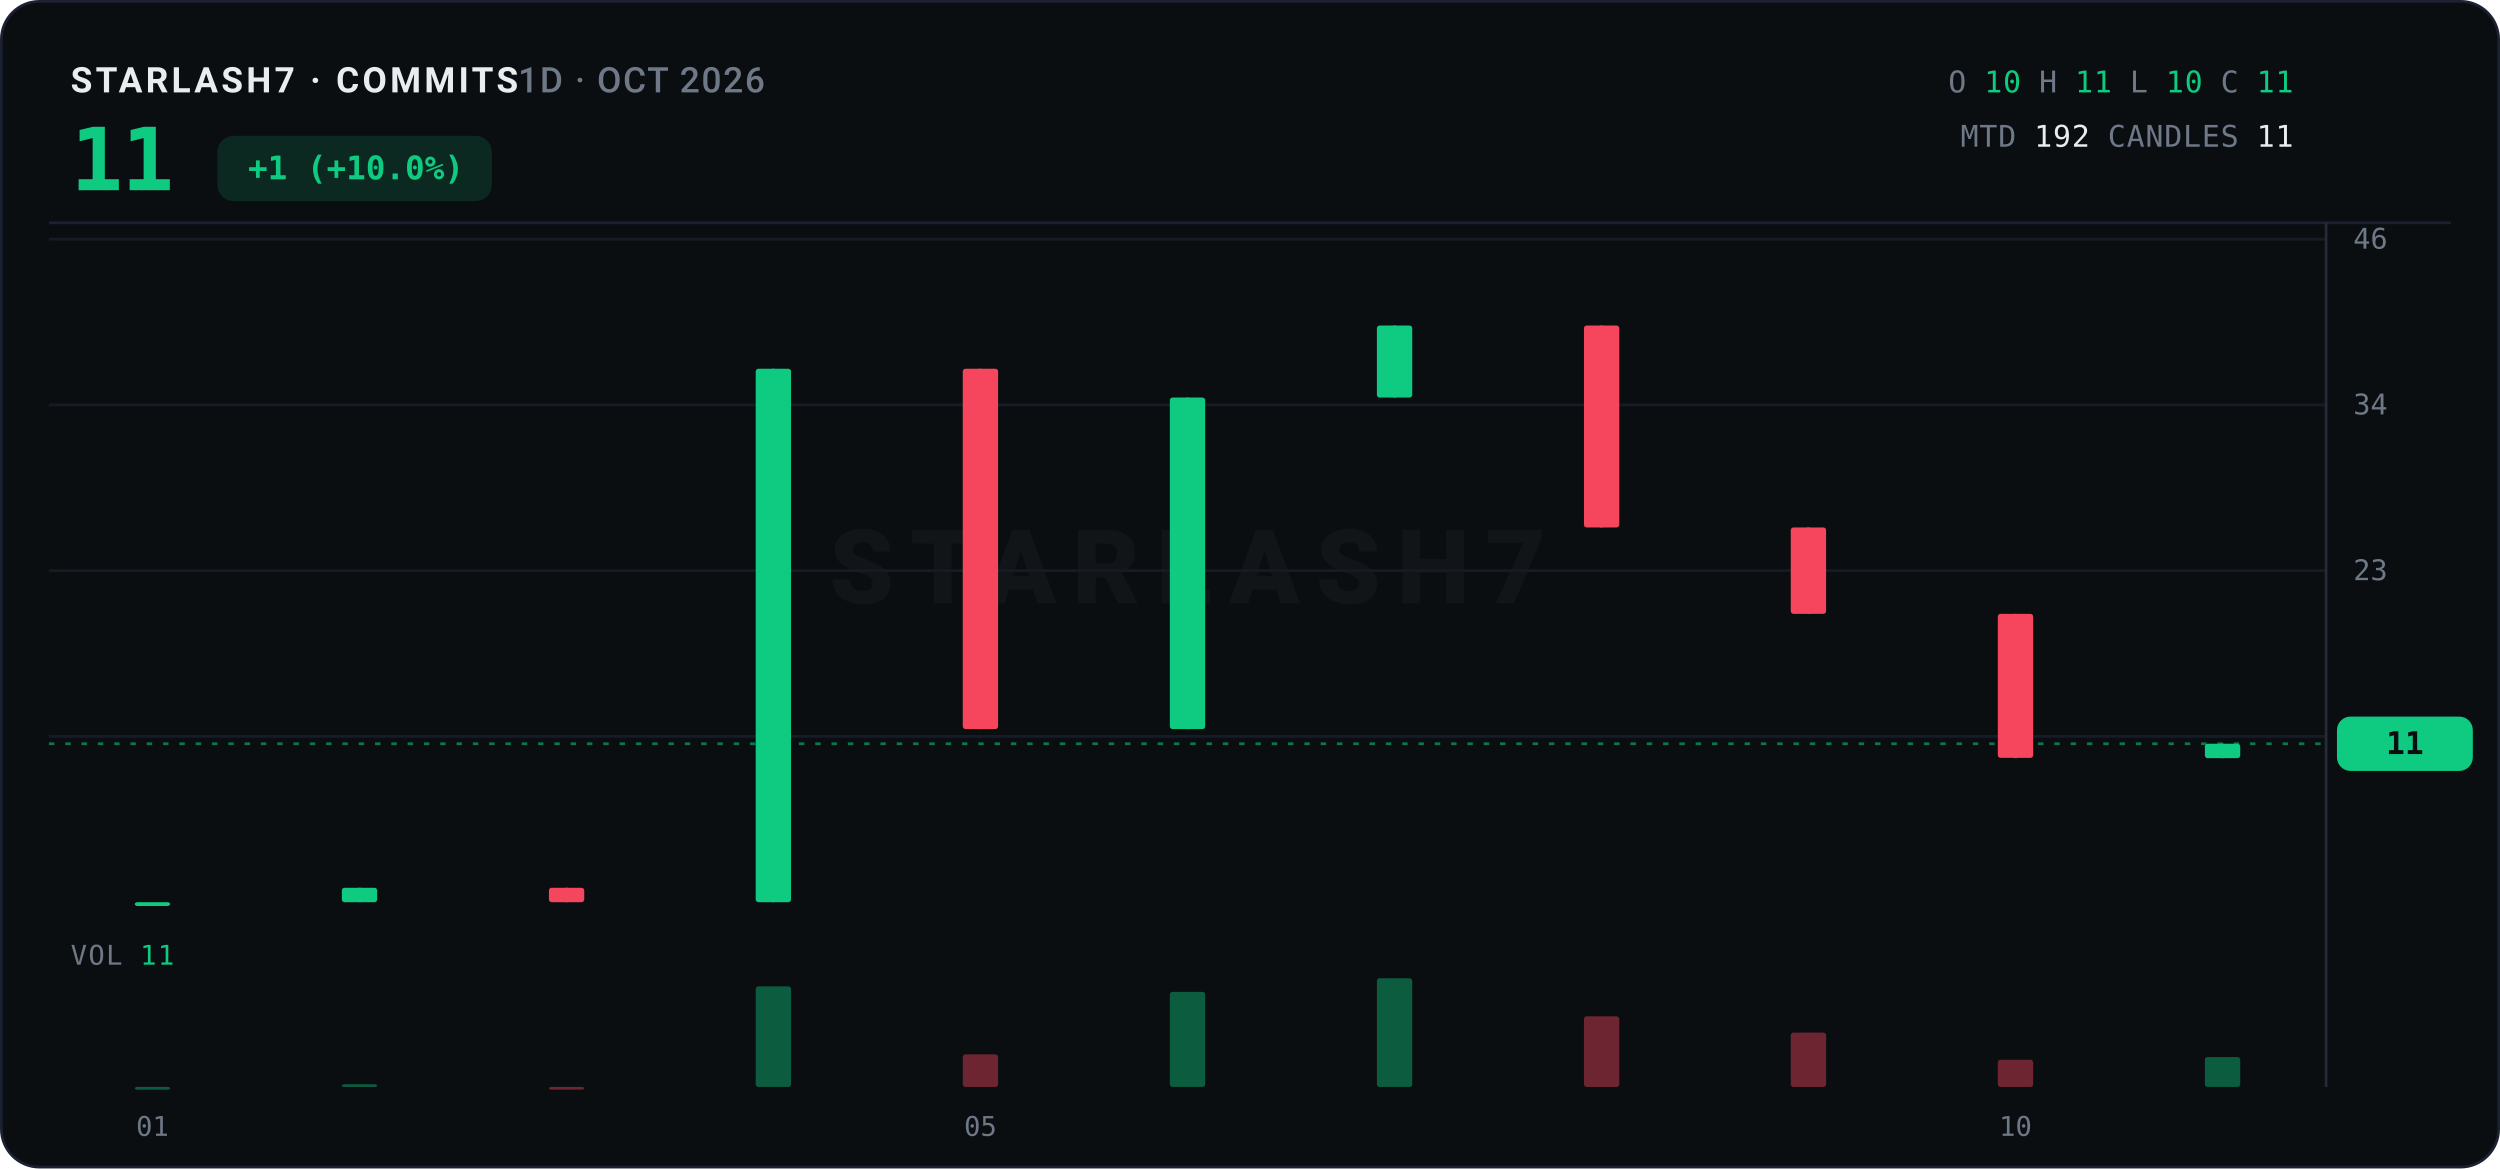
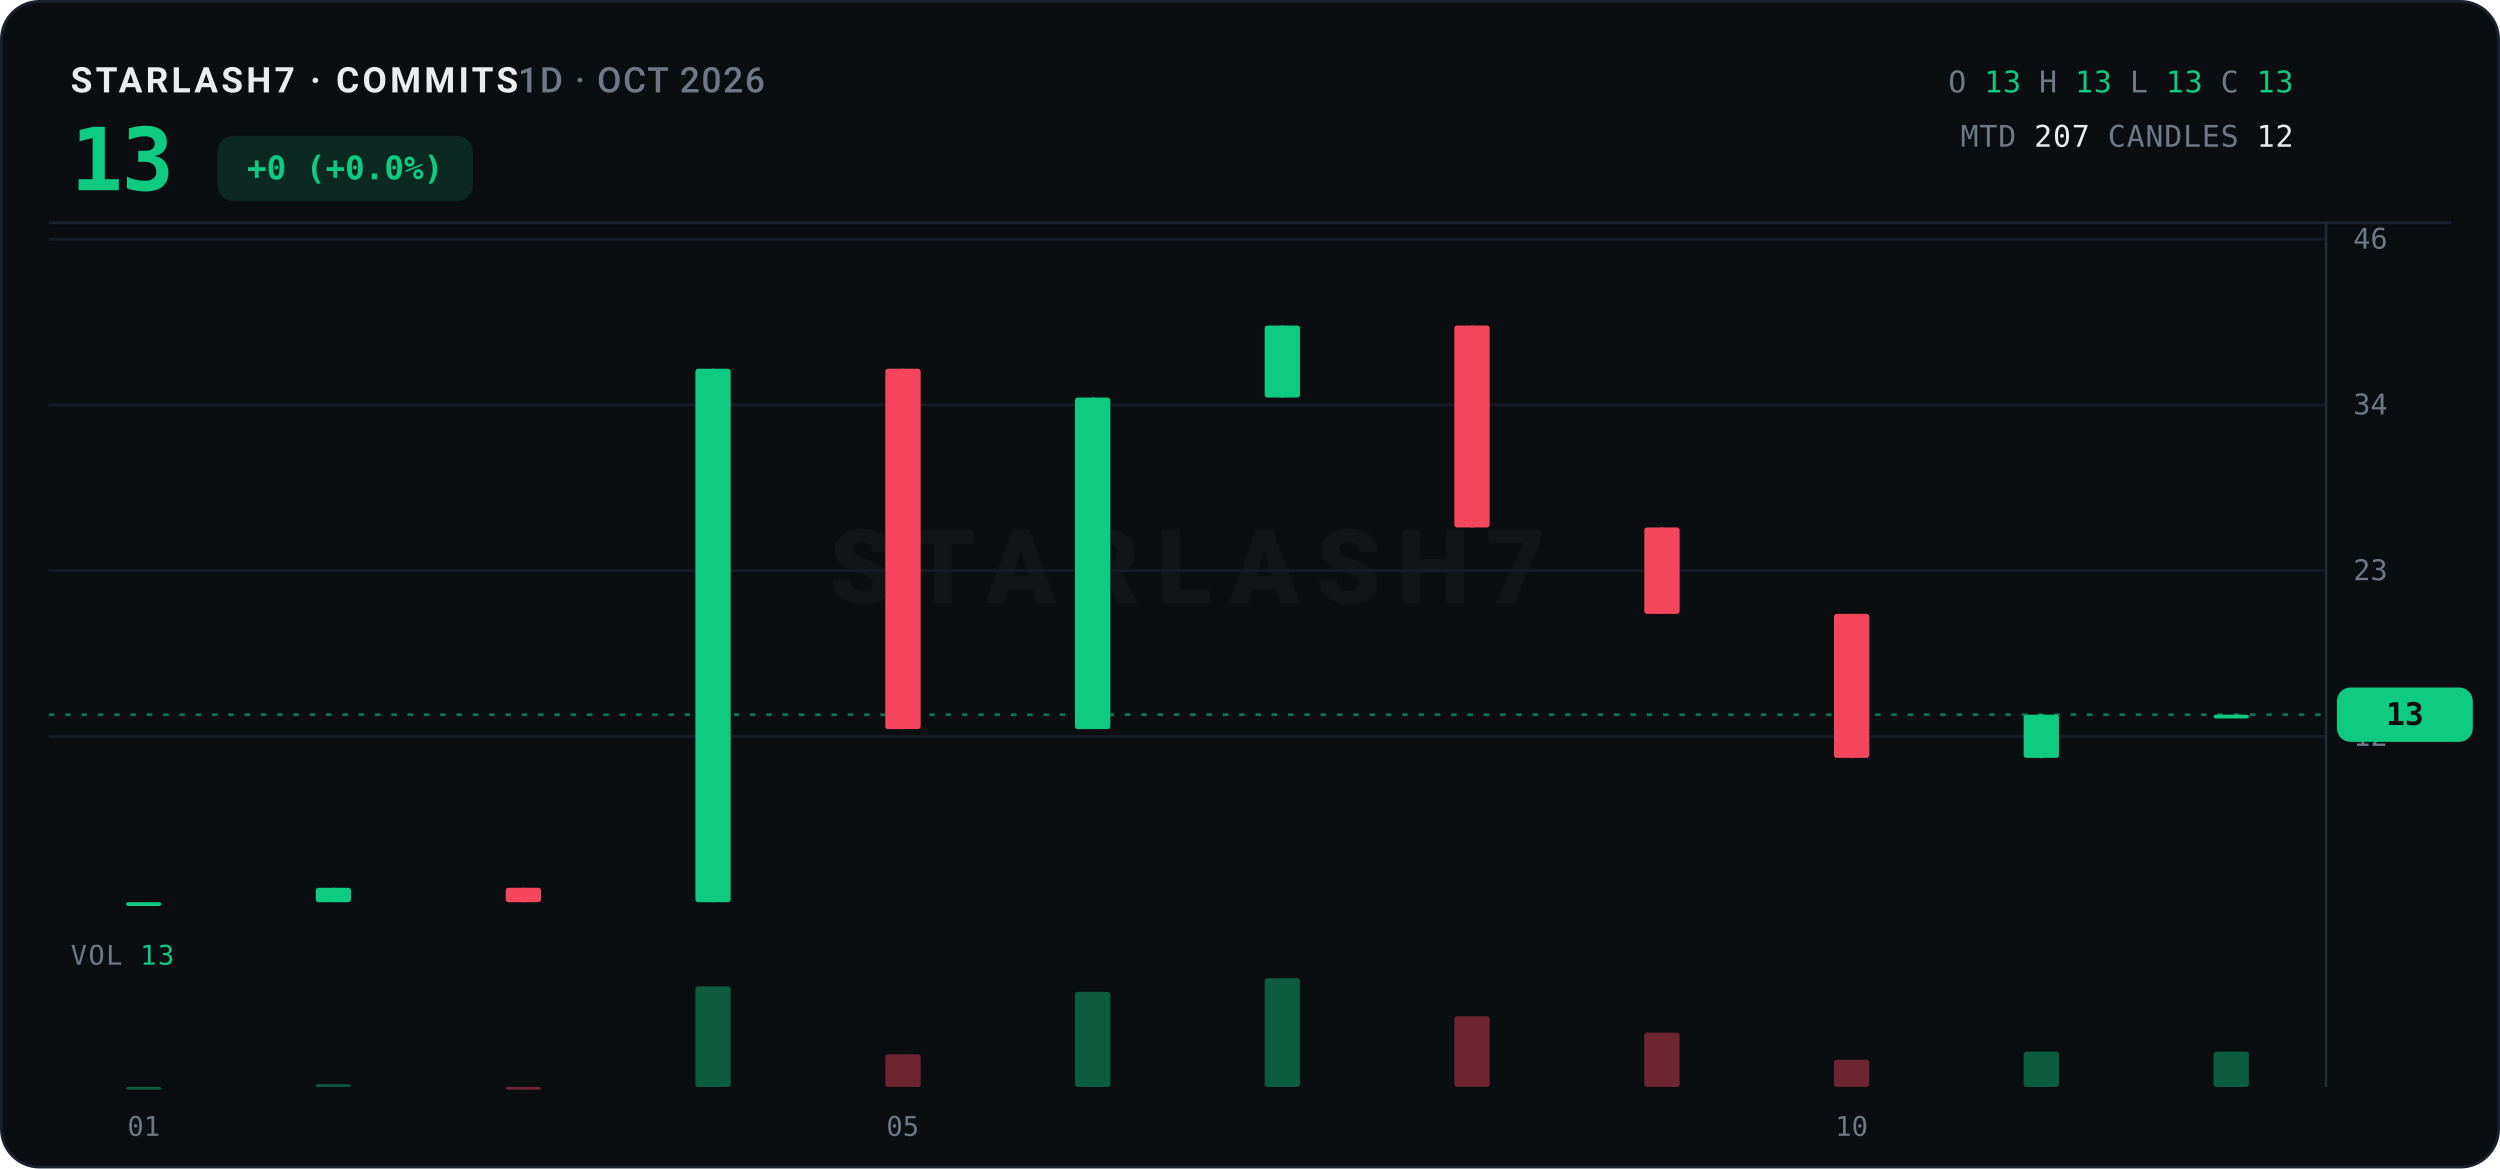
<svg xmlns="http://www.w3.org/2000/svg" width="920" height="430" viewBox="0 0 920 430">
  <rect x="0.5" y="0.5" width="919" height="429" rx="14" fill="#0B0E11" stroke="#1B2130" />
  <text x="26" y="34" font-family="ui-sans-serif,system-ui,-apple-system,'Segoe UI',Roboto,sans-serif" font-size="13" font-weight="700" letter-spacing="1.2" fill="#EAECEF">STARLASH7 · COMMITS<tspan fill="#6E7887" font-weight="500" letter-spacing="0.6">  1D · OCT 2026</tspan>
  </text>
-   <text x="26" y="70" font-family="ui-monospace,'SF Mono',SFMono-Regular,Menlo,Consolas,monospace" font-size="32" font-weight="800" fill="#0ECB81" letter-spacing="-0.5">11</text>
-   <rect x="80" y="50" width="101" height="24" rx="6" fill="#0ECB81" opacity="0.14" />
-   <text x="131" y="66" text-anchor="middle" font-family="ui-monospace,'SF Mono',SFMono-Regular,Menlo,Consolas,monospace" font-size="12" font-weight="700" fill="#0ECB81">+1 (+10.0%)</text>
+   <text x="26" y="70" font-family="ui-monospace,'SF Mono',SFMono-Regular,Menlo,Consolas,monospace" font-size="32" font-weight="800" fill="#0ECB81" letter-spacing="-0.5">13</text>
+   <rect x="80" y="50" width="94" height="24" rx="6" fill="#0ECB81" opacity="0.14" />
+   <text x="127" y="66" text-anchor="middle" font-family="ui-monospace,'SF Mono',SFMono-Regular,Menlo,Consolas,monospace" font-size="12" font-weight="700" fill="#0ECB81">+0 (+0.0%)</text>
  <text x="844" y="34" text-anchor="end" font-family="ui-monospace,'SF Mono',SFMono-Regular,Menlo,Consolas,monospace" font-size="11" letter-spacing="0.3">
    <tspan fill="#6E7887">O</tspan>
-     <tspan fill="#0ECB81">10</tspan>
+     <tspan fill="#0ECB81">13</tspan>
    <tspan fill="#6E7887">H</tspan>
-     <tspan fill="#0ECB81">11</tspan>
+     <tspan fill="#0ECB81">13</tspan>
    <tspan fill="#6E7887">L</tspan>
-     <tspan fill="#0ECB81">10</tspan>
+     <tspan fill="#0ECB81">13</tspan>
    <tspan fill="#6E7887">C</tspan>
-     <tspan fill="#0ECB81">11</tspan>
+     <tspan fill="#0ECB81">13</tspan>
  </text>
  <text x="844" y="54" text-anchor="end" font-family="ui-monospace,'SF Mono',SFMono-Regular,Menlo,Consolas,monospace" font-size="11" letter-spacing="0.3">
    <tspan fill="#6E7887">MTD</tspan>
-     <tspan fill="#EAECEF">192</tspan>
+     <tspan fill="#EAECEF">207</tspan>
    <tspan fill="#6E7887">CANDLES</tspan>
-     <tspan fill="#EAECEF">11</tspan>
+     <tspan fill="#EAECEF">12</tspan>
  </text>
  <line x1="18" y1="82" x2="902" y2="82" stroke="#1B2130" stroke-width="1" />
  <text x="437.0" y="222.0" text-anchor="middle" font-family="ui-sans-serif,system-ui,-apple-system,'Segoe UI',Roboto,sans-serif" font-size="38" font-weight="800" letter-spacing="6" fill="#EAECEF" opacity="0.035">STARLASH7</text>
  <line x1="18" y1="271.0" x2="856" y2="271.0" stroke="#161C26" stroke-width="1" />
  <text x="866" y="274.5" font-family="ui-monospace,'SF Mono',SFMono-Regular,Menlo,Consolas,monospace" font-size="10.5" fill="#6E7887">12</text>
  <line x1="18" y1="210.0" x2="856" y2="210.0" stroke="#161C26" stroke-width="1" />
  <text x="866" y="213.5" font-family="ui-monospace,'SF Mono',SFMono-Regular,Menlo,Consolas,monospace" font-size="10.5" fill="#6E7887">23</text>
  <line x1="18" y1="149.0" x2="856" y2="149.0" stroke="#161C26" stroke-width="1" />
  <text x="866" y="152.5" font-family="ui-monospace,'SF Mono',SFMono-Regular,Menlo,Consolas,monospace" font-size="10.5" fill="#6E7887">34</text>
  <line x1="18" y1="88.0" x2="856" y2="88.0" stroke="#161C26" stroke-width="1" />
  <text x="866" y="91.5" font-family="ui-monospace,'SF Mono',SFMono-Regular,Menlo,Consolas,monospace" font-size="10.5" fill="#6E7887">46</text>
  <line x1="856" y1="82" x2="856" y2="400" stroke="#242B38" stroke-width="1" />
-   <line x1="18" y1="273.7" x2="856" y2="273.7" stroke="#0ECB81" stroke-width="1" stroke-dasharray="2 4" opacity="0.55" />
-   <rect x="860" y="263.7" width="50" height="20" rx="5" fill="#0ECB81" />
-   <text x="885.0" y="277.5" text-anchor="middle" font-family="ui-monospace,'SF Mono',SFMono-Regular,Menlo,Consolas,monospace" font-size="11.5" font-weight="800" fill="#0B0E11">11</text>
-   <line x1="56.1" y1="332.0" x2="56.1" y2="332.0" stroke="#0ECB81" stroke-width="1" />
-   <rect x="49.6" y="332.0" width="13.0" height="1.4" rx="1" fill="#0ECB81" />
-   <line x1="132.3" y1="326.7" x2="132.3" y2="332.0" stroke="#0ECB81" stroke-width="1" />
-   <rect x="125.8" y="326.7" width="13.0" height="5.3" rx="1" fill="#0ECB81" />
-   <line x1="208.5" y1="326.7" x2="208.5" y2="332.0" stroke="#F6465D" stroke-width="1" />
-   <rect x="202.0" y="326.7" width="13.0" height="5.3" rx="1" fill="#F6465D" />
-   <line x1="284.6" y1="135.7" x2="284.6" y2="332.0" stroke="#0ECB81" stroke-width="1" />
-   <rect x="278.1" y="135.7" width="13.0" height="196.3" rx="1" fill="#0ECB81" />
-   <line x1="360.8" y1="135.7" x2="360.8" y2="268.3" stroke="#F6465D" stroke-width="1" />
-   <rect x="354.3" y="135.7" width="13.0" height="132.6" rx="1" fill="#F6465D" />
-   <line x1="437.0" y1="146.3" x2="437.0" y2="268.3" stroke="#0ECB81" stroke-width="1" />
-   <rect x="430.5" y="146.3" width="13.0" height="122.0" rx="1" fill="#0ECB81" />
-   <line x1="513.2" y1="119.8" x2="513.2" y2="146.3" stroke="#0ECB81" stroke-width="1" />
-   <rect x="506.7" y="119.8" width="13.0" height="26.5" rx="1" fill="#0ECB81" />
-   <line x1="589.4" y1="119.8" x2="589.4" y2="194.1" stroke="#F6465D" stroke-width="1" />
-   <rect x="582.9" y="119.8" width="13.0" height="74.3" rx="1" fill="#F6465D" />
-   <line x1="665.5" y1="194.1" x2="665.5" y2="225.9" stroke="#F6465D" stroke-width="1" />
-   <rect x="659.0" y="194.1" width="13.0" height="31.8" rx="1" fill="#F6465D" />
-   <line x1="741.7" y1="225.9" x2="741.7" y2="279.0" stroke="#F6465D" stroke-width="1" />
-   <rect x="735.2" y="225.9" width="13.0" height="53.0" rx="1" fill="#F6465D" />
-   <line x1="817.9" y1="273.7" x2="817.9" y2="279.0" stroke="#0ECB81" stroke-width="1" />
-   <rect x="811.4" y="273.7" width="13.0" height="5.3" rx="1" fill="#0ECB81" />
-   <text x="26" y="355" font-family="ui-monospace,'SF Mono',SFMono-Regular,Menlo,Consolas,monospace" font-size="10" letter-spacing="0.5" fill="#6E7887">VOL <tspan fill="#0ECB81">11</tspan>
+   <line x1="18" y1="263.0" x2="856" y2="263.0" stroke="#0ECB81" stroke-width="1" stroke-dasharray="2 4" opacity="0.55" />
+   <rect x="860" y="253.0" width="50" height="20" rx="5" fill="#0ECB81" />
+   <text x="885.0" y="266.8" text-anchor="middle" font-family="ui-monospace,'SF Mono',SFMono-Regular,Menlo,Consolas,monospace" font-size="11.5" font-weight="800" fill="#0B0E11">13</text>
+   <line x1="52.9" y1="332.0" x2="52.9" y2="332.0" stroke="#0ECB81" stroke-width="1" />
+   <rect x="46.4" y="332.0" width="13.0" height="1.4" rx="1" fill="#0ECB81" />
+   <line x1="122.8" y1="326.7" x2="122.8" y2="332.0" stroke="#0ECB81" stroke-width="1" />
+   <rect x="116.2" y="326.7" width="13.0" height="5.3" rx="1" fill="#0ECB81" />
+   <line x1="192.6" y1="326.7" x2="192.6" y2="332.0" stroke="#F6465D" stroke-width="1" />
+   <rect x="186.1" y="326.7" width="13.0" height="5.3" rx="1" fill="#F6465D" />
+   <line x1="262.4" y1="135.7" x2="262.4" y2="332.0" stroke="#0ECB81" stroke-width="1" />
+   <rect x="255.9" y="135.7" width="13.0" height="196.3" rx="1" fill="#0ECB81" />
+   <line x1="332.2" y1="135.7" x2="332.2" y2="268.3" stroke="#F6465D" stroke-width="1" />
+   <rect x="325.8" y="135.7" width="13.0" height="132.6" rx="1" fill="#F6465D" />
+   <line x1="402.1" y1="146.3" x2="402.1" y2="268.3" stroke="#0ECB81" stroke-width="1" />
+   <rect x="395.6" y="146.3" width="13.0" height="122.0" rx="1" fill="#0ECB81" />
+   <line x1="471.9" y1="119.8" x2="471.9" y2="146.3" stroke="#0ECB81" stroke-width="1" />
+   <rect x="465.4" y="119.8" width="13.0" height="26.5" rx="1" fill="#0ECB81" />
+   <line x1="541.8" y1="119.8" x2="541.8" y2="194.1" stroke="#F6465D" stroke-width="1" />
+   <rect x="535.2" y="119.8" width="13.0" height="74.3" rx="1" fill="#F6465D" />
+   <line x1="611.6" y1="194.1" x2="611.6" y2="225.9" stroke="#F6465D" stroke-width="1" />
+   <rect x="605.1" y="194.1" width="13.0" height="31.8" rx="1" fill="#F6465D" />
+   <line x1="681.4" y1="225.9" x2="681.4" y2="279.0" stroke="#F6465D" stroke-width="1" />
+   <rect x="674.9" y="225.9" width="13.0" height="53.0" rx="1" fill="#F6465D" />
+   <line x1="751.2" y1="263.0" x2="751.2" y2="279.0" stroke="#0ECB81" stroke-width="1" />
+   <rect x="744.7" y="263.0" width="13.0" height="15.9" rx="1" fill="#0ECB81" />
+   <line x1="821.1" y1="263.0" x2="821.1" y2="263.0" stroke="#0ECB81" stroke-width="1" />
+   <rect x="814.6" y="263.0" width="13.0" height="1.4" rx="1" fill="#0ECB81" />
+   <text x="26" y="355" font-family="ui-monospace,'SF Mono',SFMono-Regular,Menlo,Consolas,monospace" font-size="10" letter-spacing="0.5" fill="#6E7887">VOL <tspan fill="#0ECB81">13</tspan>
  </text>
-   <rect x="49.6" y="400.0" width="13.0" height="1.0" rx="1" fill="#0ECB81" opacity="0.42" />
-   <rect x="125.8" y="399.0" width="13.0" height="1.0" rx="1" fill="#0ECB81" opacity="0.42" />
-   <rect x="202.0" y="400.0" width="13.0" height="1.0" rx="1" fill="#F6465D" opacity="0.42" />
-   <rect x="278.1" y="363.0" width="13.0" height="37.0" rx="1" fill="#0ECB81" opacity="0.42" />
-   <rect x="354.3" y="388.0" width="13.0" height="12.0" rx="1" fill="#F6465D" opacity="0.42" />
-   <rect x="430.5" y="365.0" width="13.0" height="35.0" rx="1" fill="#0ECB81" opacity="0.42" />
-   <rect x="506.7" y="360.0" width="13.0" height="40.0" rx="1" fill="#0ECB81" opacity="0.42" />
-   <rect x="582.9" y="374.0" width="13.0" height="26.0" rx="1" fill="#F6465D" opacity="0.42" />
-   <rect x="659.0" y="380.0" width="13.0" height="20.0" rx="1" fill="#F6465D" opacity="0.42" />
-   <rect x="735.2" y="390.0" width="13.0" height="10.0" rx="1" fill="#F6465D" opacity="0.42" />
-   <rect x="811.4" y="389.0" width="13.0" height="11.0" rx="1" fill="#0ECB81" opacity="0.42" />
-   <text x="56.1" y="418" text-anchor="middle" font-family="ui-monospace,'SF Mono',SFMono-Regular,Menlo,Consolas,monospace" font-size="10" fill="#6E7887">01</text>
-   <text x="360.8" y="418" text-anchor="middle" font-family="ui-monospace,'SF Mono',SFMono-Regular,Menlo,Consolas,monospace" font-size="10" fill="#6E7887">05</text>
-   <text x="741.7" y="418" text-anchor="middle" font-family="ui-monospace,'SF Mono',SFMono-Regular,Menlo,Consolas,monospace" font-size="10" fill="#6E7887">10</text>
+   <rect x="46.4" y="400.0" width="13.0" height="1.0" rx="1" fill="#0ECB81" opacity="0.42" />
+   <rect x="116.2" y="399.0" width="13.0" height="1.0" rx="1" fill="#0ECB81" opacity="0.42" />
+   <rect x="186.1" y="400.0" width="13.0" height="1.0" rx="1" fill="#F6465D" opacity="0.42" />
+   <rect x="255.9" y="363.0" width="13.0" height="37.0" rx="1" fill="#0ECB81" opacity="0.42" />
+   <rect x="325.8" y="388.0" width="13.0" height="12.0" rx="1" fill="#F6465D" opacity="0.42" />
+   <rect x="395.6" y="365.0" width="13.0" height="35.0" rx="1" fill="#0ECB81" opacity="0.42" />
+   <rect x="465.4" y="360.0" width="13.0" height="40.0" rx="1" fill="#0ECB81" opacity="0.42" />
+   <rect x="535.2" y="374.0" width="13.0" height="26.0" rx="1" fill="#F6465D" opacity="0.42" />
+   <rect x="605.1" y="380.0" width="13.0" height="20.0" rx="1" fill="#F6465D" opacity="0.42" />
+   <rect x="674.9" y="390.0" width="13.0" height="10.0" rx="1" fill="#F6465D" opacity="0.42" />
+   <rect x="744.7" y="387.0" width="13.0" height="13.0" rx="1" fill="#0ECB81" opacity="0.42" />
+   <rect x="814.6" y="387.0" width="13.0" height="13.0" rx="1" fill="#0ECB81" opacity="0.42" />
+   <text x="52.9" y="418" text-anchor="middle" font-family="ui-monospace,'SF Mono',SFMono-Regular,Menlo,Consolas,monospace" font-size="10" fill="#6E7887">01</text>
+   <text x="332.2" y="418" text-anchor="middle" font-family="ui-monospace,'SF Mono',SFMono-Regular,Menlo,Consolas,monospace" font-size="10" fill="#6E7887">05</text>
+   <text x="681.4" y="418" text-anchor="middle" font-family="ui-monospace,'SF Mono',SFMono-Regular,Menlo,Consolas,monospace" font-size="10" fill="#6E7887">10</text>
</svg>
